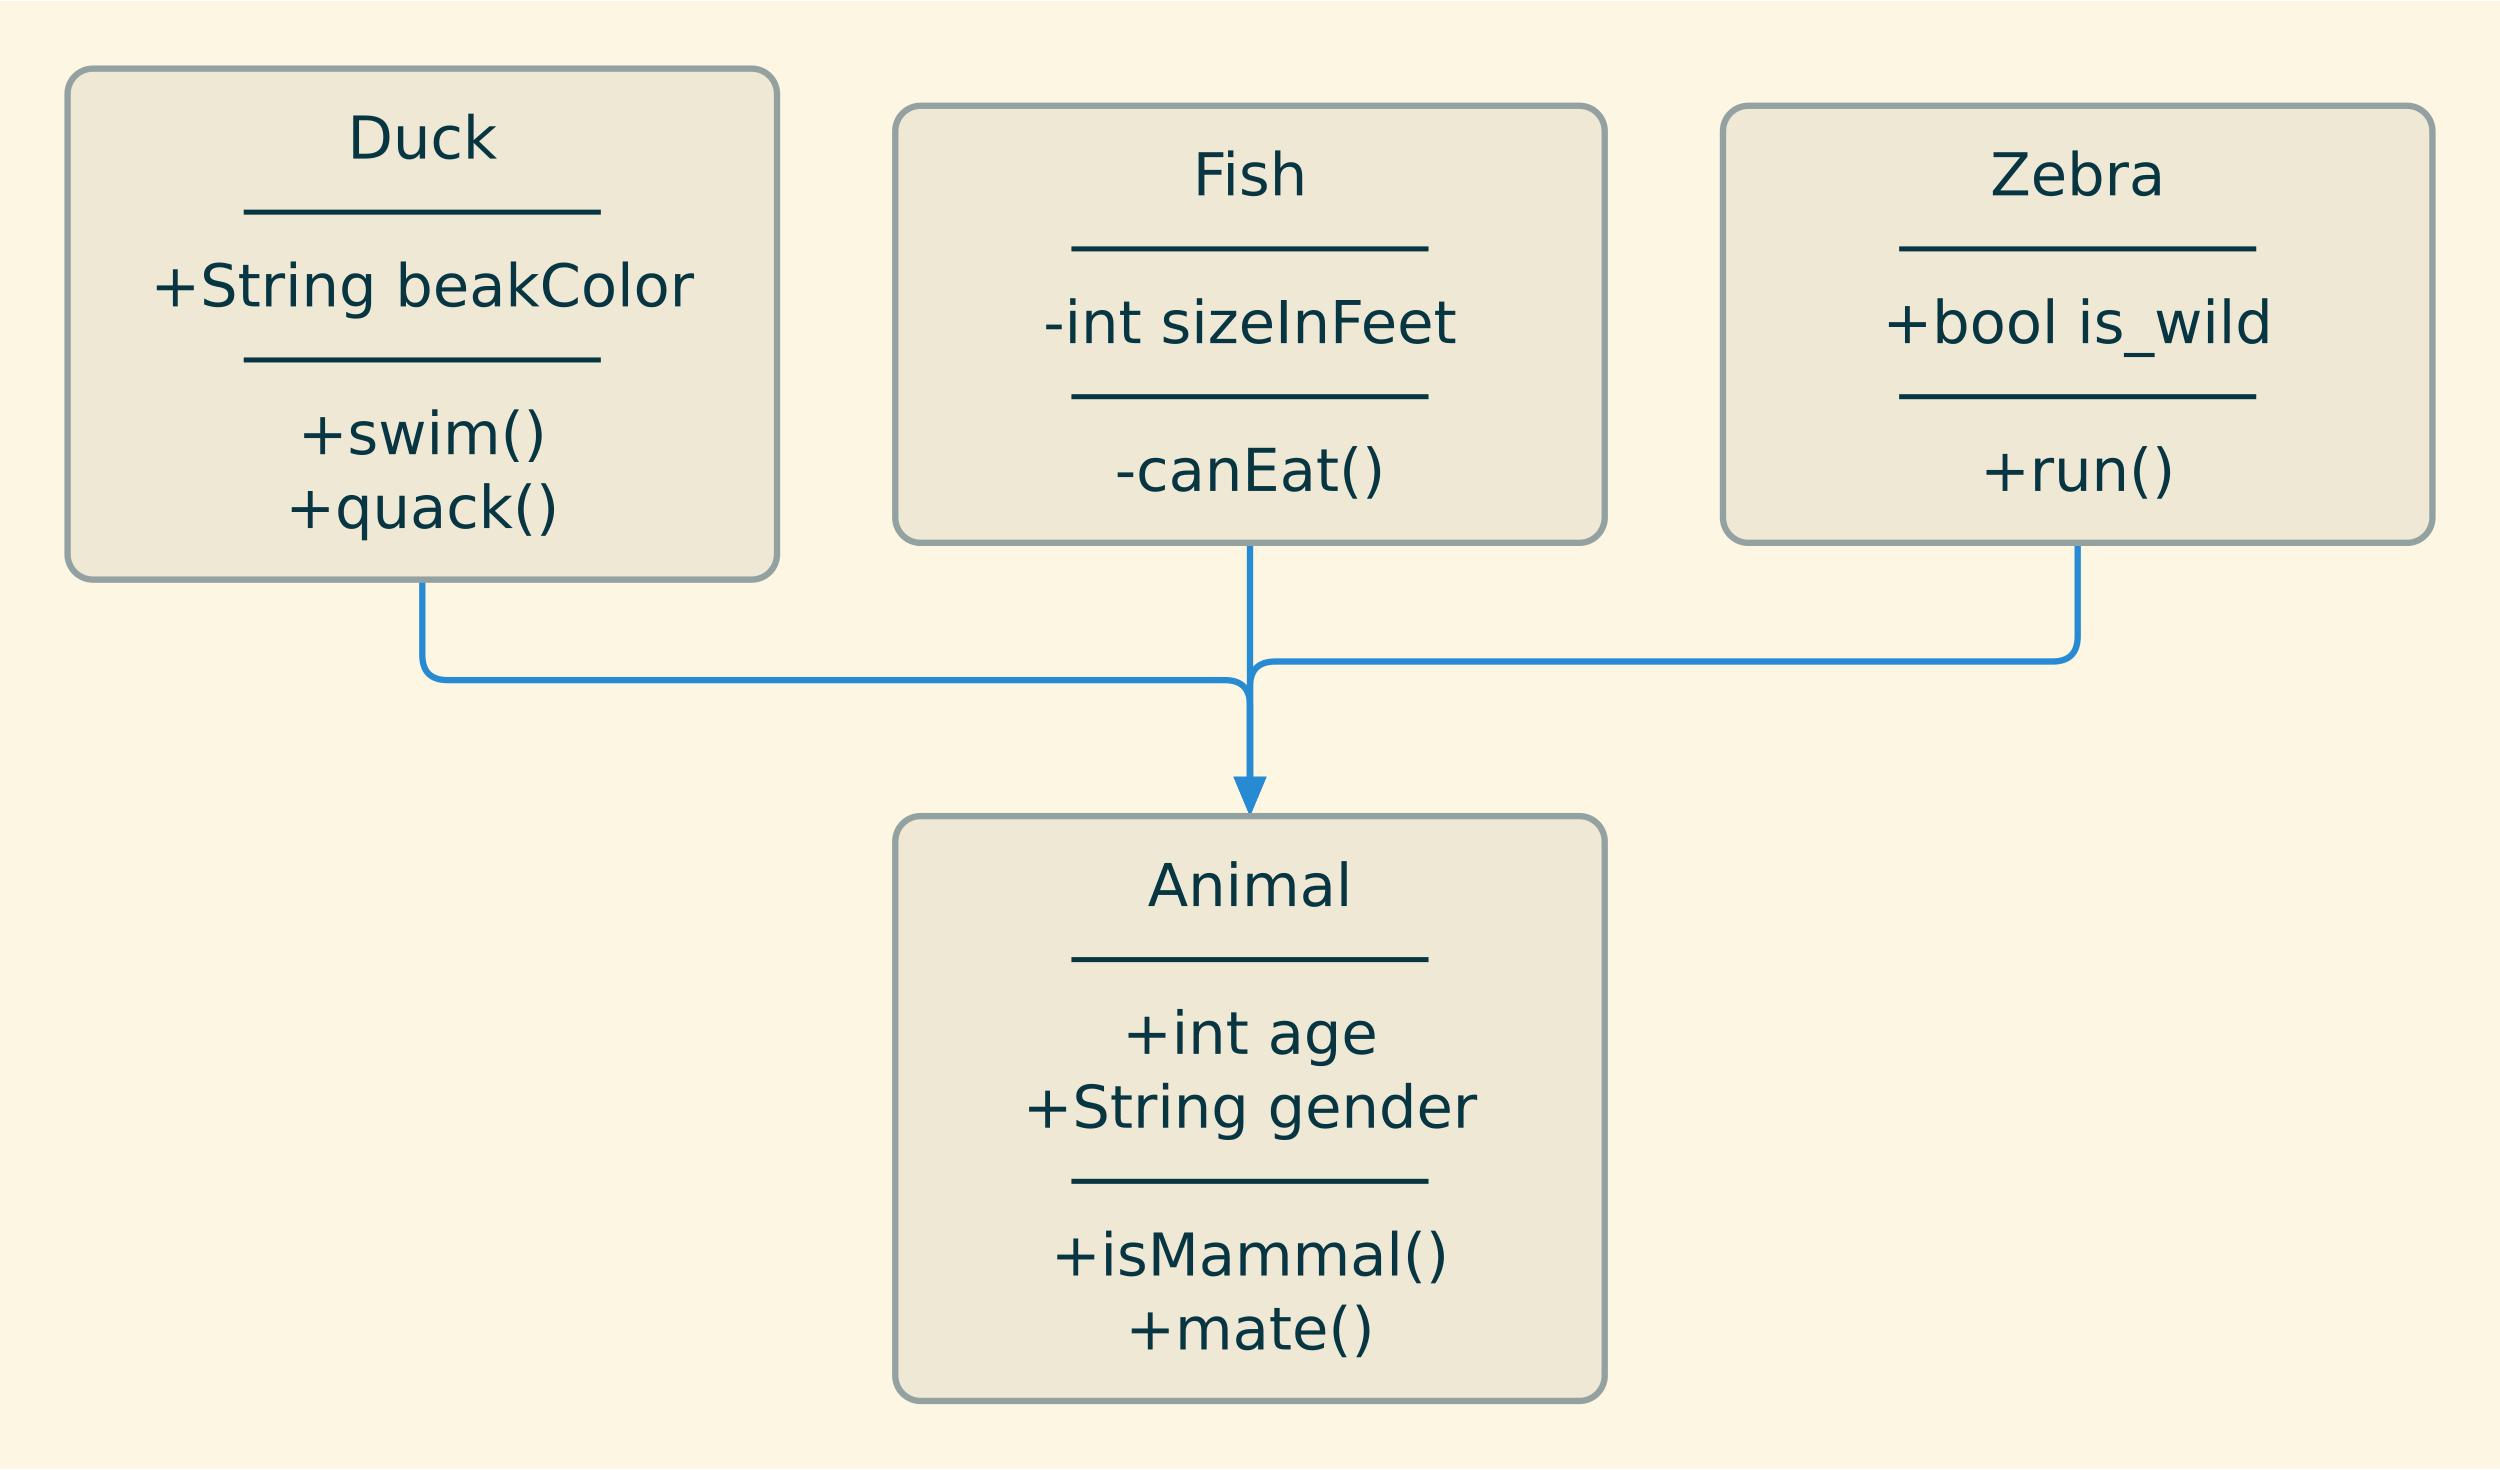
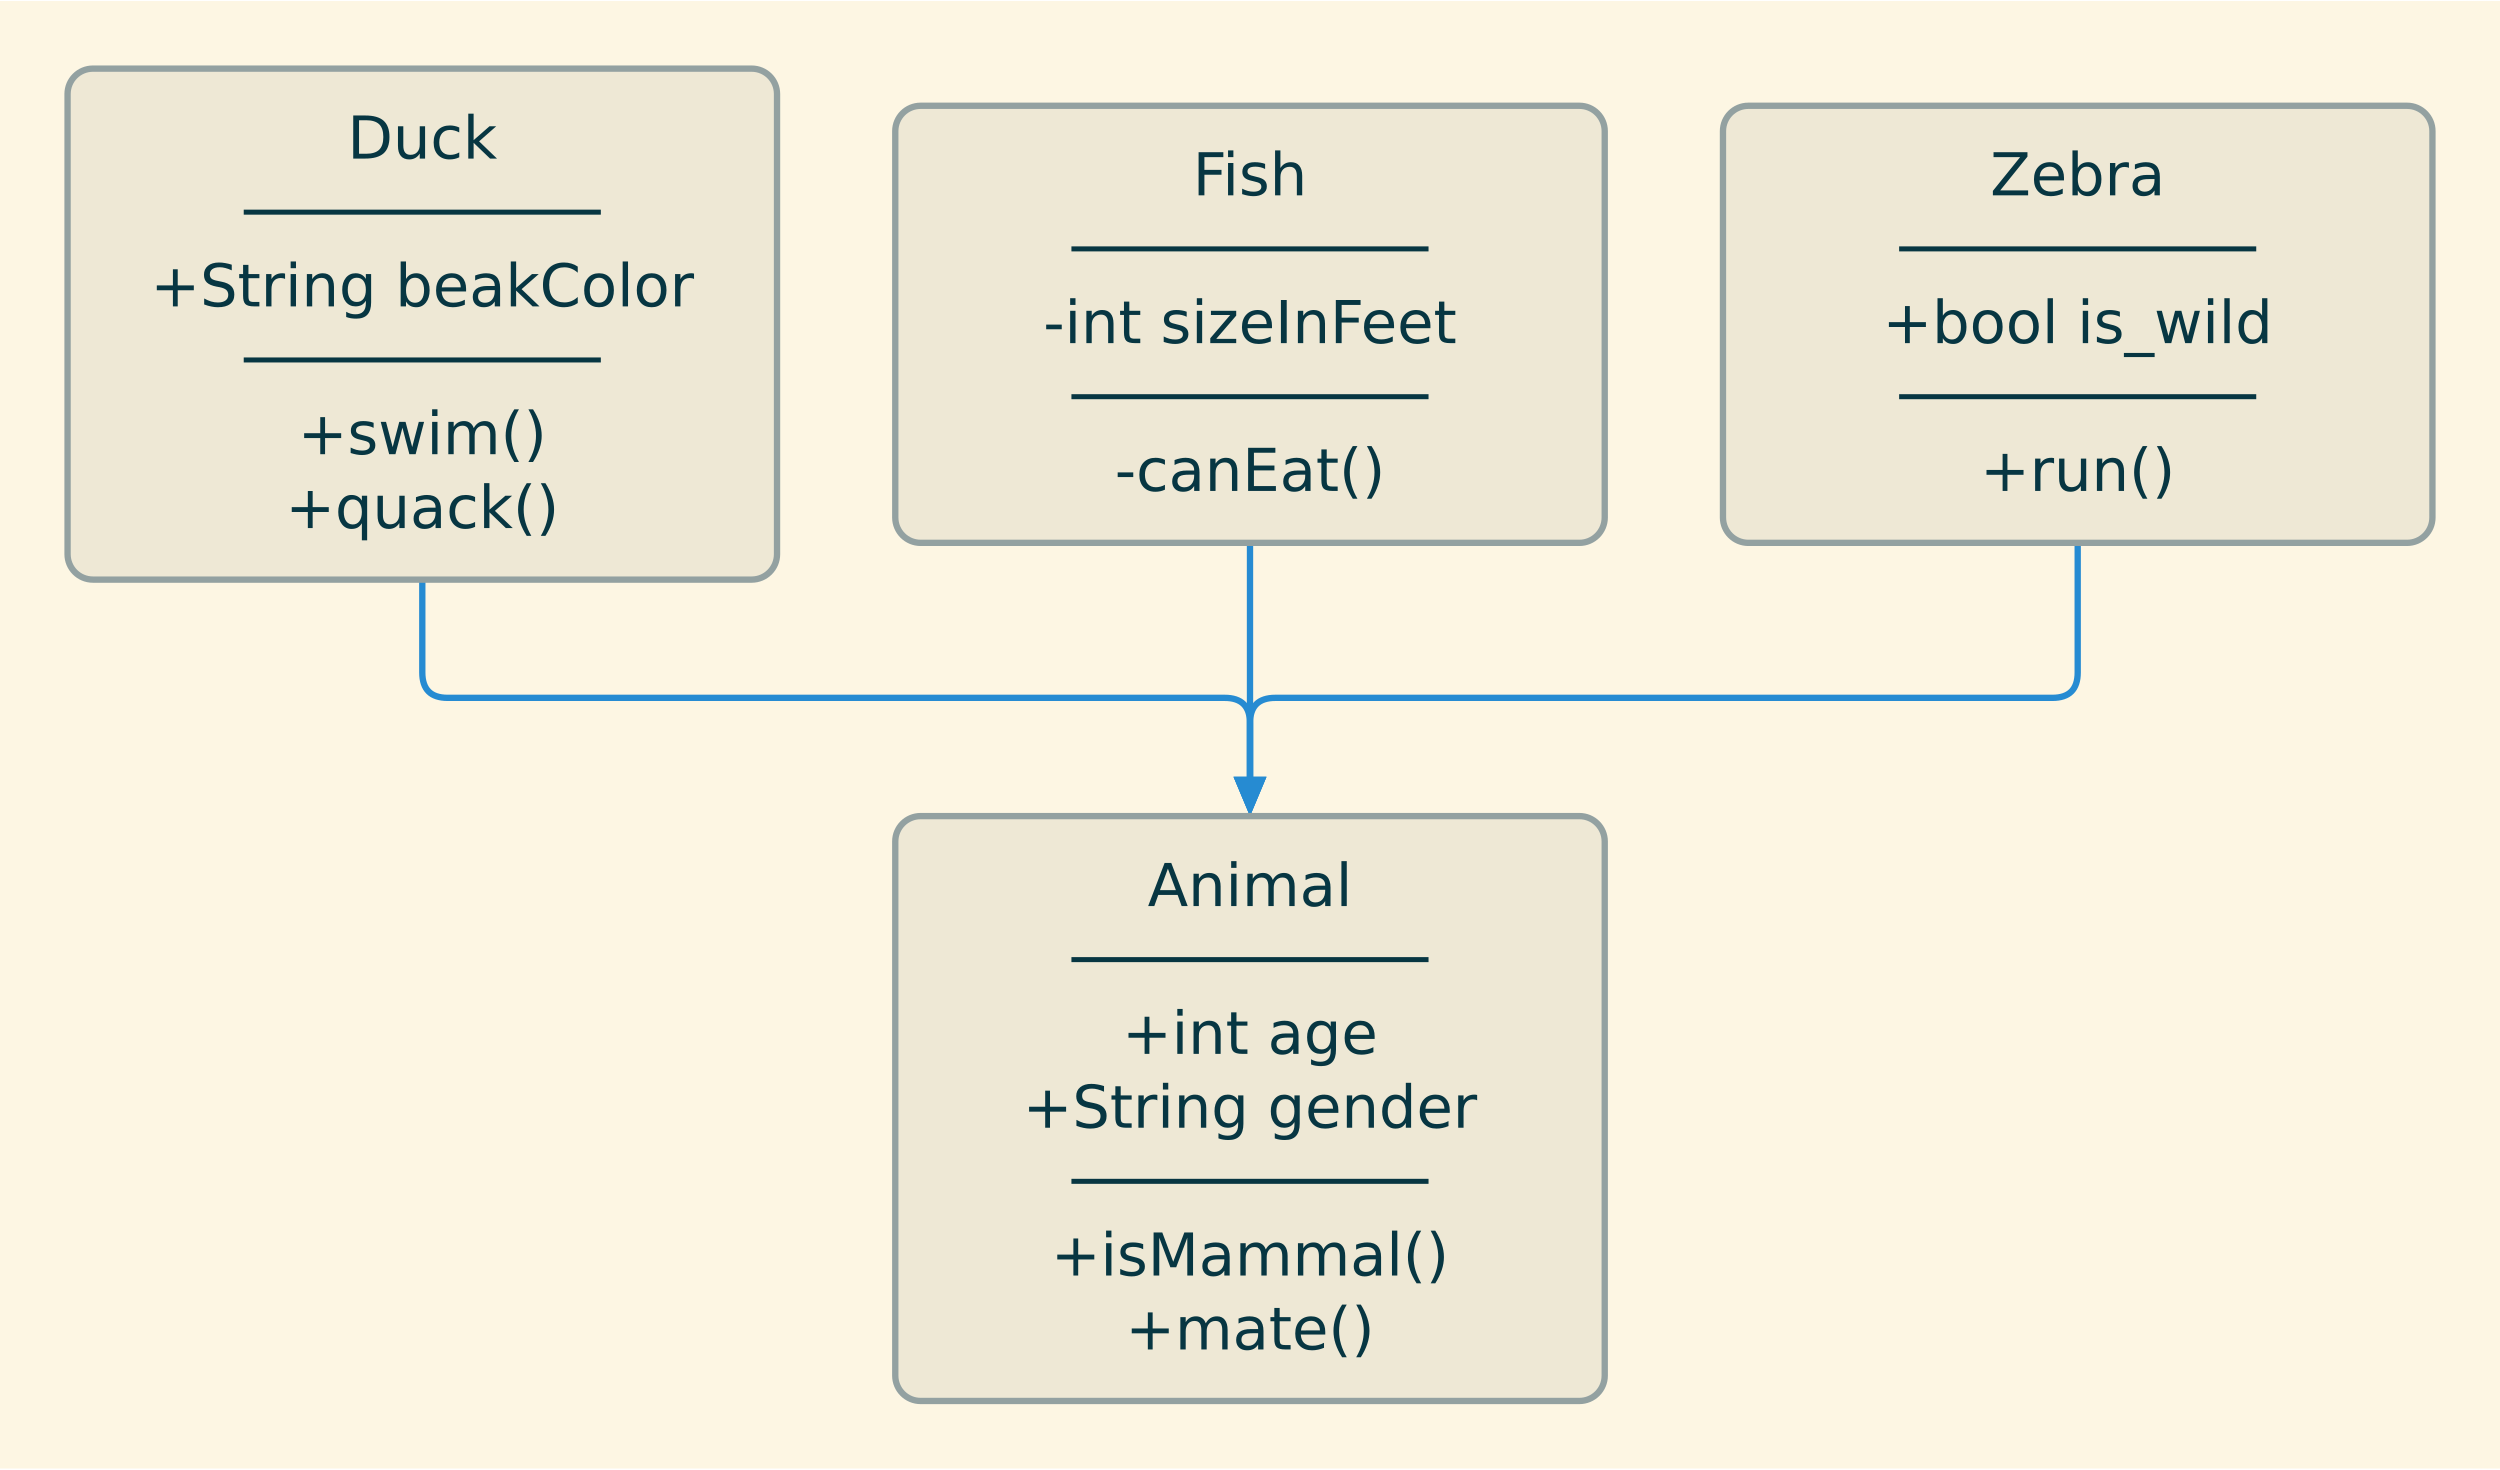
<svg xmlns="http://www.w3.org/2000/svg" width="592" height="348" viewBox="0 0 592.0 347.5" class="nodal">
  <rect width="100%" height="100%" fill="#fdf6e3" />
  <g id="e0" class="nodal-edge accent">
-     <path d="M 100.0 137.0 L 100.0 154.8 Q 100.0 160.8 106.0 160.8 L 290.0 160.8 Q 296.0 160.8 296.0 166.8 L 296.0 184.6" fill="none" stroke="#268bd2" stroke-width="1.5" stroke-linecap="butt" stroke-linejoin="round" />
+     <path d="M 100.0 137.0 L 100.0 159.0 Q 100.0 165.0 106.0 165.0 L 290.0 165.0 Q 296.0 165.0 296.0 171.0 L 296.0 184.6" fill="none" stroke="#268bd2" stroke-width="1.5" stroke-linecap="butt" stroke-linejoin="round" />
    <polygon class="nodal-head" points="296.0,193.0 292.1,183.7 299.9,183.7" fill="#268bd2" />
  </g>
  <g id="e1" class="nodal-edge accent">
-     <path d="M 296.0 128.2 L 296.0 150.4 Q 296.0 156.4 296.0 162.4 L 296.0 184.6" fill="none" stroke="#268bd2" stroke-width="1.5" stroke-linecap="butt" stroke-linejoin="round" />
+     <path d="M 296.0 128.2 L 296.0 159.0 Q 296.0 165.0 296.0 171.0 L 296.0 184.6" fill="none" stroke="#268bd2" stroke-width="1.5" stroke-linecap="butt" stroke-linejoin="round" />
    <polygon class="nodal-head" points="296.0,193.0 292.1,183.7 299.9,183.7" fill="#268bd2" />
  </g>
  <g id="e2" class="nodal-edge accent">
-     <path d="M 492.0 128.2 L 492.0 150.4 Q 492.0 156.4 486.0 156.4 L 302.0 156.4 Q 296.0 156.4 296.0 162.4 L 296.0 184.6" fill="none" stroke="#268bd2" stroke-width="1.5" stroke-linecap="butt" stroke-linejoin="round" />
+     <path d="M 492.0 128.2 L 492.0 159.0 Q 492.0 165.0 486.0 165.0 L 302.0 165.0 Q 296.0 165.0 296.0 171.0 L 296.0 184.6" fill="none" stroke="#268bd2" stroke-width="1.5" stroke-linecap="butt" stroke-linejoin="round" />
    <polygon class="nodal-head" points="296.0,193.0 292.1,183.7 299.9,183.7" fill="#268bd2" />
  </g>
  <g id="Animal" class="nodal-node">
    <rect x="212.0" y="193.0" width="168.0" height="138.5" rx="6" fill="#eee8d5" stroke="#93a1a1" stroke-width="1.5" />
    <text x="296.0" y="214.3" text-anchor="middle" font-family="&quot;DejaVu Sans&quot;, sans-serif" font-size="14" font-weight="normal" font-style="normal" fill="#073642">Animal</text>
    <text x="296.0" y="231.8" text-anchor="middle" font-family="&quot;DejaVu Sans&quot;, sans-serif" font-size="14" font-weight="normal" font-style="normal" fill="#073642">──────────</text>
    <text x="296.0" y="249.3" text-anchor="middle" font-family="&quot;DejaVu Sans&quot;, sans-serif" font-size="14" font-weight="normal" font-style="normal" fill="#073642">+int age</text>
    <text x="296.0" y="266.8" text-anchor="middle" font-family="&quot;DejaVu Sans&quot;, sans-serif" font-size="14" font-weight="normal" font-style="normal" fill="#073642">+String gender</text>
    <text x="296.0" y="284.3" text-anchor="middle" font-family="&quot;DejaVu Sans&quot;, sans-serif" font-size="14" font-weight="normal" font-style="normal" fill="#073642">──────────</text>
    <text x="296.0" y="301.8" text-anchor="middle" font-family="&quot;DejaVu Sans&quot;, sans-serif" font-size="14" font-weight="normal" font-style="normal" fill="#073642">+isMammal()</text>
    <text x="296.0" y="319.3" text-anchor="middle" font-family="&quot;DejaVu Sans&quot;, sans-serif" font-size="14" font-weight="normal" font-style="normal" fill="#073642">+mate()</text>
  </g>
  <g id="Duck" class="nodal-node">
    <rect x="16.0" y="16.0" width="168.0" height="121.0" rx="6" fill="#eee8d5" stroke="#93a1a1" stroke-width="1.5" />
    <text x="100.0" y="37.3" text-anchor="middle" font-family="&quot;DejaVu Sans&quot;, sans-serif" font-size="14" font-weight="normal" font-style="normal" fill="#073642">Duck</text>
    <text x="100.0" y="54.8" text-anchor="middle" font-family="&quot;DejaVu Sans&quot;, sans-serif" font-size="14" font-weight="normal" font-style="normal" fill="#073642">──────────</text>
    <text x="100.0" y="72.3" text-anchor="middle" font-family="&quot;DejaVu Sans&quot;, sans-serif" font-size="14" font-weight="normal" font-style="normal" fill="#073642">+String beakColor</text>
    <text x="100.0" y="89.8" text-anchor="middle" font-family="&quot;DejaVu Sans&quot;, sans-serif" font-size="14" font-weight="normal" font-style="normal" fill="#073642">──────────</text>
    <text x="100.0" y="107.3" text-anchor="middle" font-family="&quot;DejaVu Sans&quot;, sans-serif" font-size="14" font-weight="normal" font-style="normal" fill="#073642">+swim()</text>
    <text x="100.0" y="124.8" text-anchor="middle" font-family="&quot;DejaVu Sans&quot;, sans-serif" font-size="14" font-weight="normal" font-style="normal" fill="#073642">+quack()</text>
  </g>
  <g id="Fish" class="nodal-node">
    <rect x="212.0" y="24.8" width="168.0" height="103.5" rx="6" fill="#eee8d5" stroke="#93a1a1" stroke-width="1.5" />
    <text x="296.0" y="46.0" text-anchor="middle" font-family="&quot;DejaVu Sans&quot;, sans-serif" font-size="14" font-weight="normal" font-style="normal" fill="#073642">Fish</text>
    <text x="296.0" y="63.5" text-anchor="middle" font-family="&quot;DejaVu Sans&quot;, sans-serif" font-size="14" font-weight="normal" font-style="normal" fill="#073642">──────────</text>
    <text x="296.0" y="81.0" text-anchor="middle" font-family="&quot;DejaVu Sans&quot;, sans-serif" font-size="14" font-weight="normal" font-style="normal" fill="#073642">-int sizeInFeet</text>
    <text x="296.0" y="98.5" text-anchor="middle" font-family="&quot;DejaVu Sans&quot;, sans-serif" font-size="14" font-weight="normal" font-style="normal" fill="#073642">──────────</text>
    <text x="296.0" y="116.0" text-anchor="middle" font-family="&quot;DejaVu Sans&quot;, sans-serif" font-size="14" font-weight="normal" font-style="normal" fill="#073642">-canEat()</text>
  </g>
  <g id="Zebra" class="nodal-node">
    <rect x="408.0" y="24.8" width="168.0" height="103.5" rx="6" fill="#eee8d5" stroke="#93a1a1" stroke-width="1.5" />
    <text x="492.0" y="46.0" text-anchor="middle" font-family="&quot;DejaVu Sans&quot;, sans-serif" font-size="14" font-weight="normal" font-style="normal" fill="#073642">Zebra</text>
    <text x="492.0" y="63.5" text-anchor="middle" font-family="&quot;DejaVu Sans&quot;, sans-serif" font-size="14" font-weight="normal" font-style="normal" fill="#073642">──────────</text>
    <text x="492.0" y="81.0" text-anchor="middle" font-family="&quot;DejaVu Sans&quot;, sans-serif" font-size="14" font-weight="normal" font-style="normal" fill="#073642">+bool is_wild</text>
    <text x="492.0" y="98.5" text-anchor="middle" font-family="&quot;DejaVu Sans&quot;, sans-serif" font-size="14" font-weight="normal" font-style="normal" fill="#073642">──────────</text>
    <text x="492.0" y="116.0" text-anchor="middle" font-family="&quot;DejaVu Sans&quot;, sans-serif" font-size="14" font-weight="normal" font-style="normal" fill="#073642">+run()</text>
  </g>
</svg>
